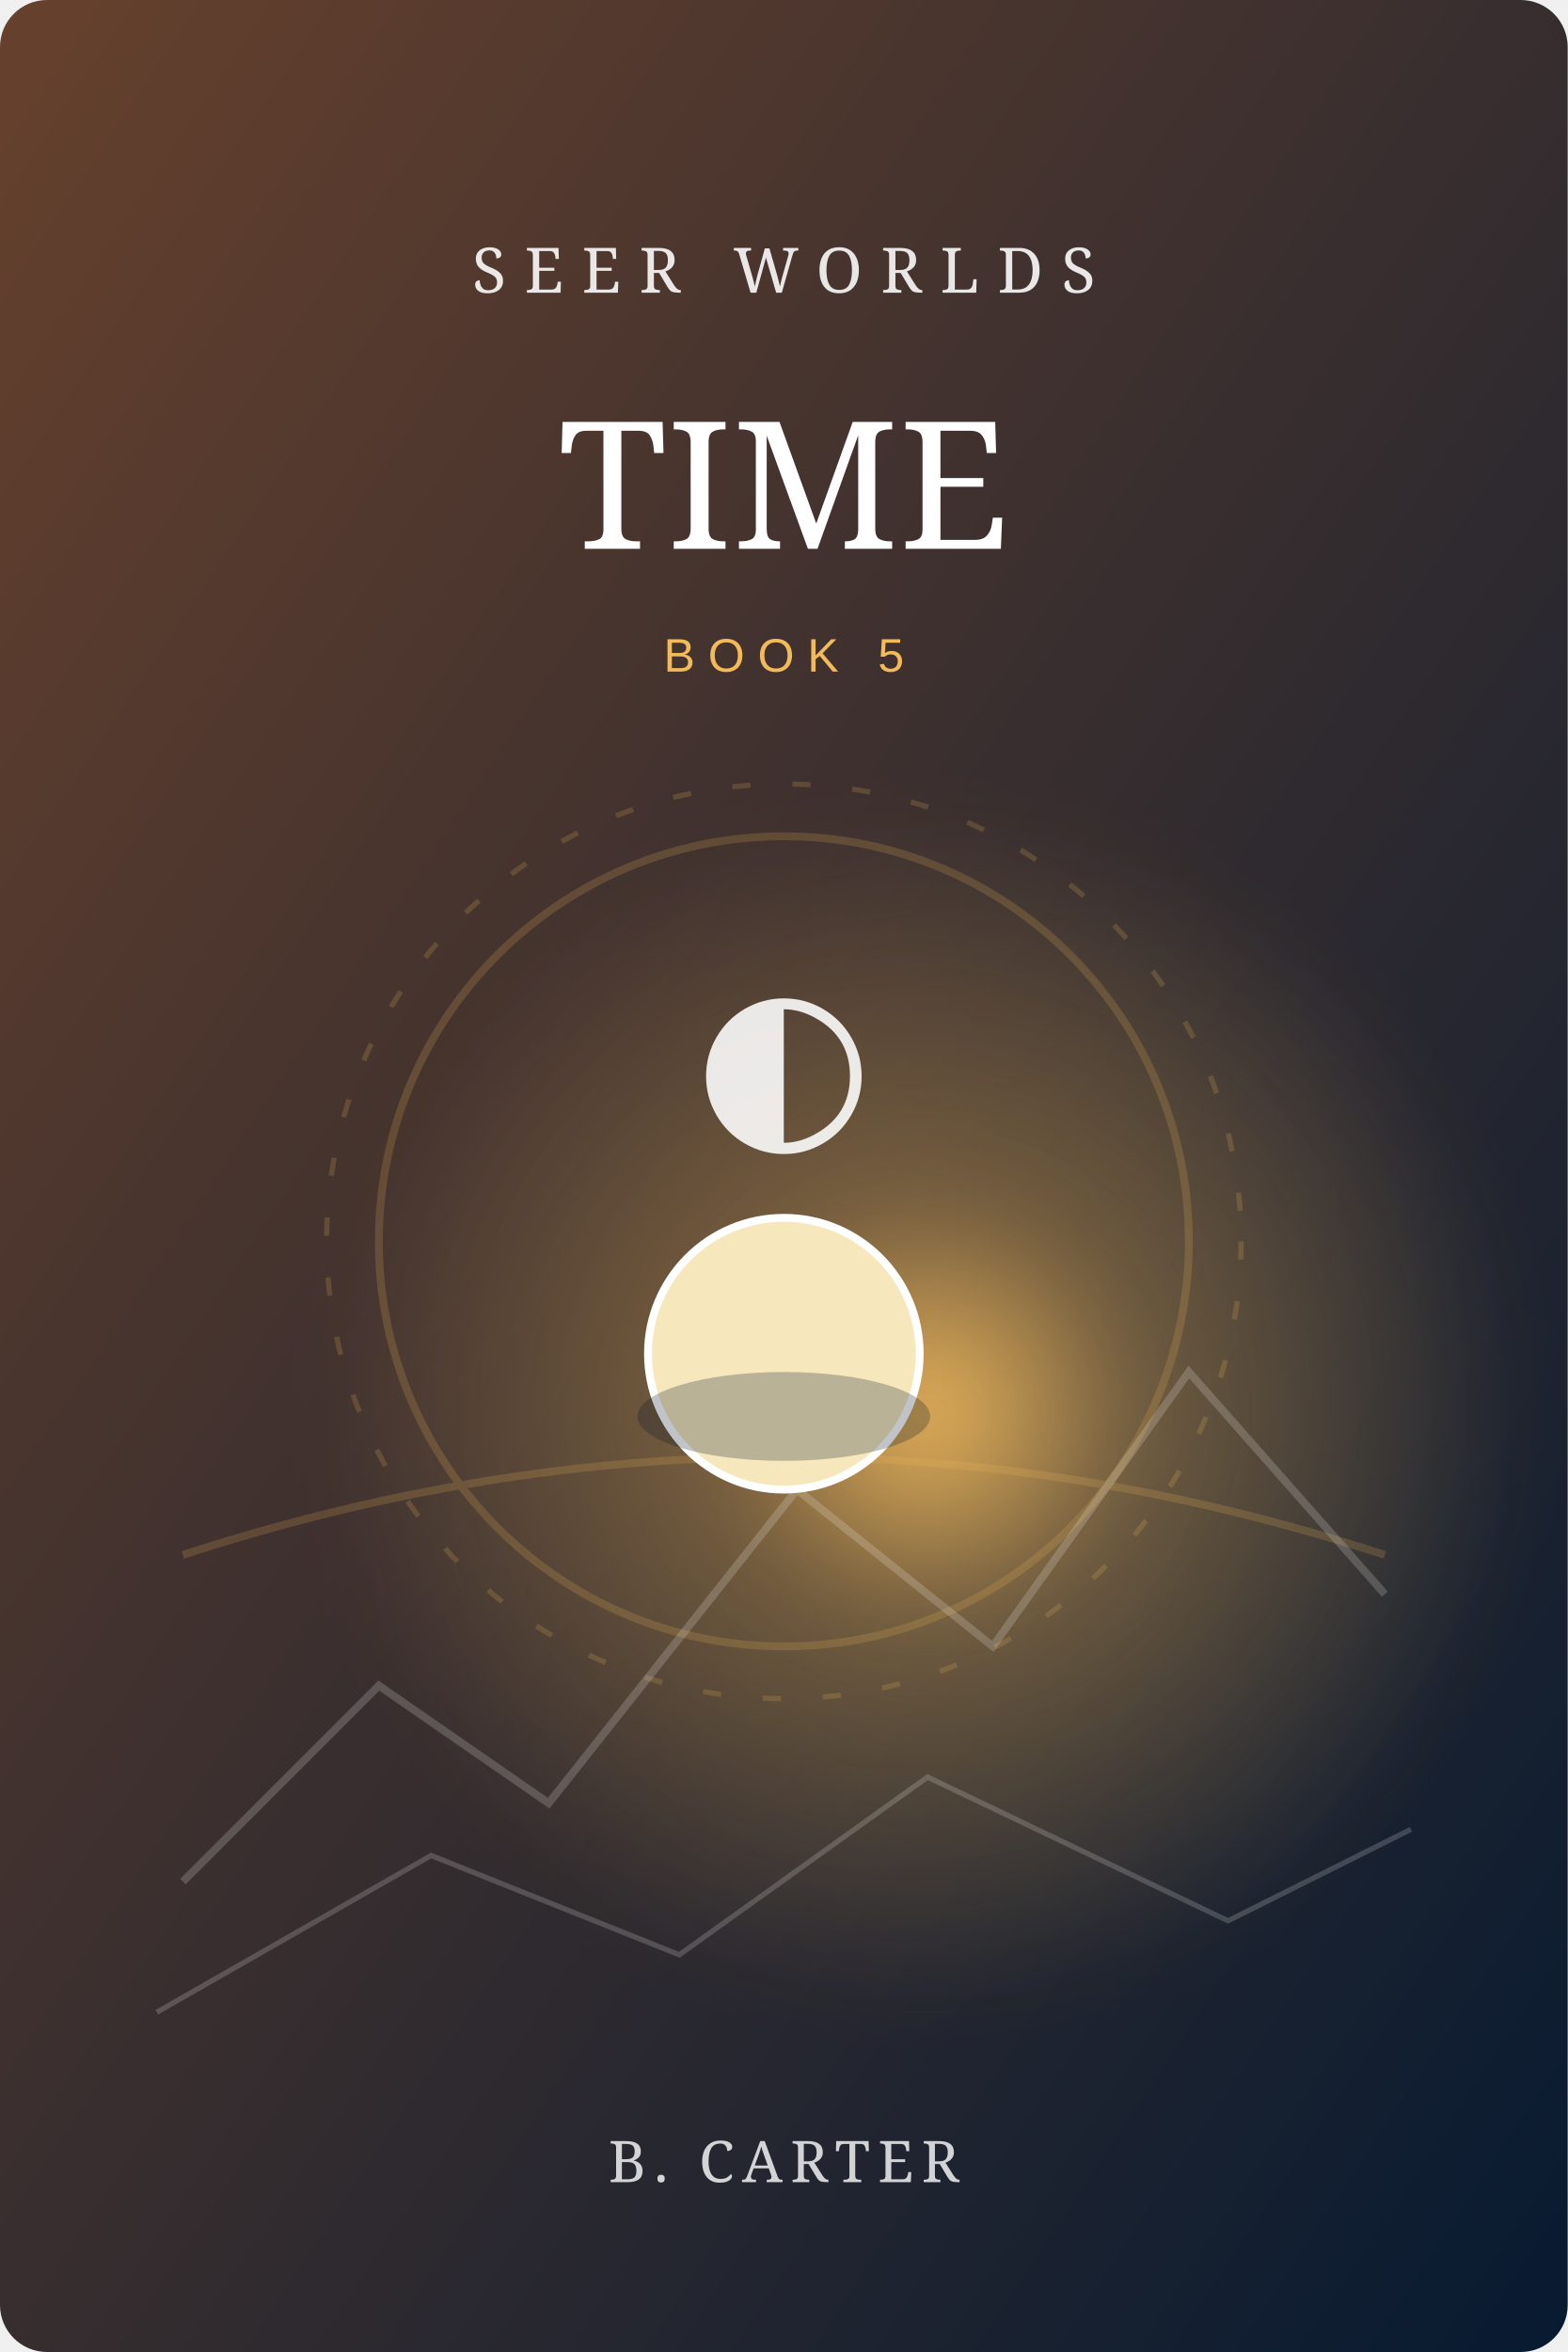
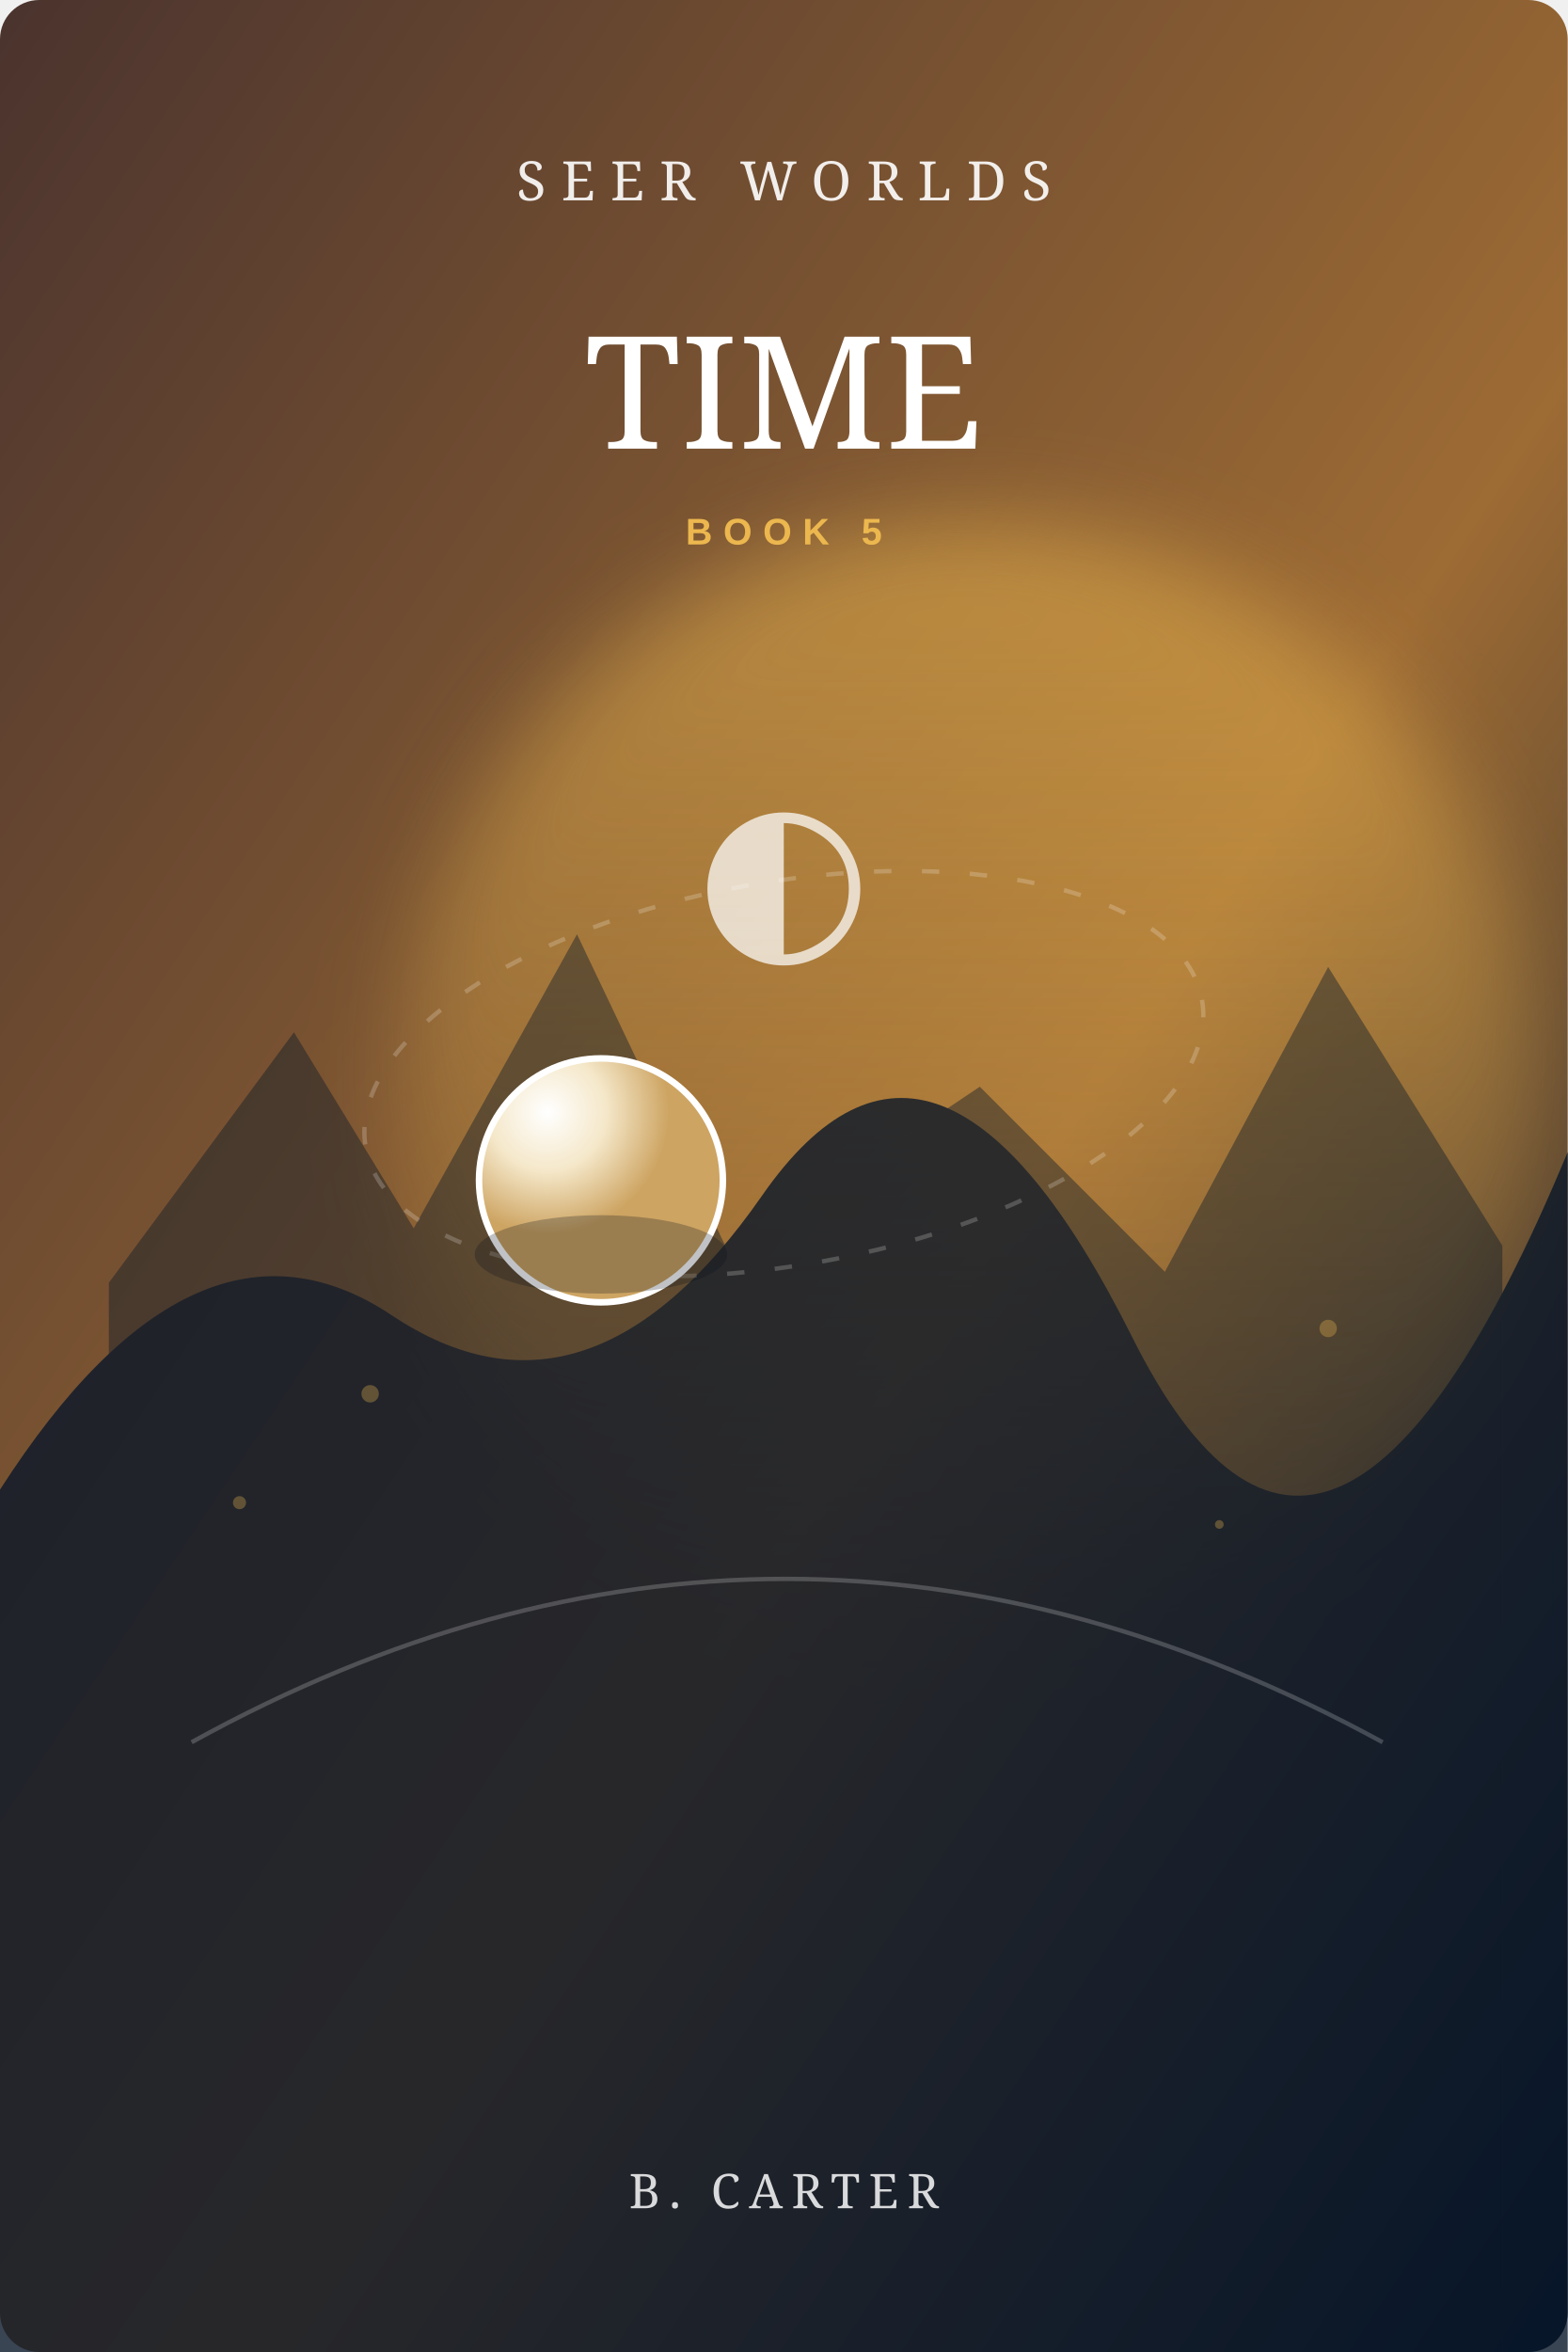
- <svg xmlns="http://www.w3.org/2000/svg" width="600" height="900" viewBox="0 0 600 900">
+ <svg xmlns="http://www.w3.org/2000/svg" width="720" height="1080" viewBox="0 0 720 1080">
  <defs>
-     <linearGradient id="bg" x1="0" y1="0" x2="1" y2="1">
-       <stop offset="0" stop-color="#67412d" />
-       <stop offset="1" stop-color="#071a31" />
+     <linearGradient id="sky" x1="0" y1="0" x2="1" y2="1">
+       <stop stop-color="#4a332e" />
+       <stop offset=".58" stop-color="#9d6b34" />
+       <stop offset="1" stop-color="#07182d" />
    </linearGradient>
-     <radialGradient id="glow">
-       <stop offset="0" stop-color="#f2ba5b" stop-opacity=".95" />
-       <stop offset=".35" stop-color="#f2ba5b" stop-opacity=".35" />
-       <stop offset="1" stop-color="#f2ba5b" stop-opacity="0" />
+     <linearGradient id="sun" x1="0" y1="0" x2="0" y2="1">
+       <stop stop-color="#ecb74e" stop-opacity=".95" />
+       <stop offset="1" stop-color="#ecb74e" stop-opacity="0" />
+     </linearGradient>
+     <radialGradient id="dot" cx=".28" cy=".22">
+       <stop stop-color="#fff" />
+       <stop offset=".48" stop-color="#f5e8ca" />
+       <stop offset="1" stop-color="#cda462" />
    </radialGradient>
-     <filter id="soft">
-       <feGaussianBlur stdDeviation="13" />
+     <filter id="blur">
+       <feGaussianBlur stdDeviation="20" />
    </filter>
  </defs>
-   <rect width="600" height="900" rx="18" fill="url(#bg)" />
-   <circle cx="355" cy="540" r="230" fill="url(#glow)" filter="url(#soft)" />
-   <g opacity=".18" stroke="#f2ba5b" fill="none">
-     <circle cx="300" cy="475" r="155" stroke-width="3" />
-     <circle cx="300" cy="475" r="175" stroke-width="2" stroke-dasharray="7 16" />
-     <path d="M70 595 Q300 520 530 595" stroke-width="3" />
+   <rect width="720" height="1080" rx="18" fill="url(#sky)" />
+   <circle cx="445" cy="500" r="260" fill="url(#sun)" filter="url(#blur)" opacity=".56" />
+   <g fill="#061528" opacity=".78">
+     <path d="M0 684 Q90 544 180 604 T350 549 T520 614 T720 529 V1080 H0Z" />
+     <path d="M50 589 L135 474 L190 564 L265 429 L335 576 L450 499 L535 584 L610 444 L690 572 V1080 H50Z" opacity=".52" />
  </g>
-   <g fill="none" stroke="#ffffff" opacity=".18">
-     <path d="M70 720 L145 645 L210 690 L305 570 L380 630 L455 525 L530 610" stroke-width="3" />
-     <path d="M60 770 L165 710 L260 748 L355 680 L470 735 L540 700" stroke-width="2" />
+   <g fill="#ecb74e" opacity=".32">
+     <circle cx="110" cy="690" r="3" />
+     <circle cx="170" cy="640" r="4" />
+     <circle cx="610" cy="610" r="4" />
+     <circle cx="560" cy="700" r="2" />
  </g>
-   <circle cx="300" cy="518" r="52" fill="#f6e7bd" stroke="#ffffff" stroke-width="3" />
-   <ellipse cx="300" cy="542" rx="56" ry="17" fill="#031224" opacity=".25" />
-   <text x="300" y="112" text-anchor="middle" font-family="Georgia,serif" font-size="24" letter-spacing="7" fill="#ffffff" opacity=".88">SEER WORLDS</text>
-   <text x="300" y="210" text-anchor="middle" font-family="Georgia,serif" font-size="68" fill="#ffffff">TIME</text>
-   <text x="300" y="257" text-anchor="middle" font-family="Arial,sans-serif" font-size="18" letter-spacing="5" fill="#f2ba5b">BOOK 5</text>
-   <text x="300" y="432" text-anchor="middle" font-family="Georgia,serif" font-size="78" fill="#ffffff" opacity=".88">◐</text>
-   <text x="300" y="835" text-anchor="middle" font-family="Georgia,serif" font-size="22" letter-spacing="3" fill="#ffffff" opacity=".8">B. CARTER</text>
+   <g stroke="#fff" opacity=".20" fill="none">
+     <ellipse cx="360" cy="493" rx="195" ry="88" stroke-width="2" stroke-dasharray="8 14" transform="rotate(-10 360 493)" />
+     <path d="M88 800 Q360 650 635 800" stroke-width="2" />
+   </g>
+   <circle cx="276.0" cy="542" r="56" fill="url(#dot)" stroke="#fff" stroke-width="3" />
+   <ellipse cx="276.0" cy="576" rx="58" ry="18" fill="#020b16" opacity=".25" />
+   <text x="360" y="92" text-anchor="middle" fill="#fff" opacity=".9" font-family="Georgia,serif" font-size="25" letter-spacing="7">SEER WORLDS</text>
+   <text x="360" y="206" text-anchor="middle" fill="#fff" font-family="Georgia,serif" font-size="72">TIME</text>
+   <text x="360" y="250" text-anchor="middle" fill="#ecb74e" font-family="Arial,sans-serif" font-size="17" font-weight="700" letter-spacing="5">BOOK 5</text>
+   <text x="360" y="432" text-anchor="middle" fill="#fff" opacity=".72" font-family="Georgia,serif" font-size="92">◐</text>
+   <text x="360" y="1014" text-anchor="middle" fill="#fff" opacity=".83" font-family="Georgia,serif" font-size="22" letter-spacing="4">B. CARTER</text>
</svg>
